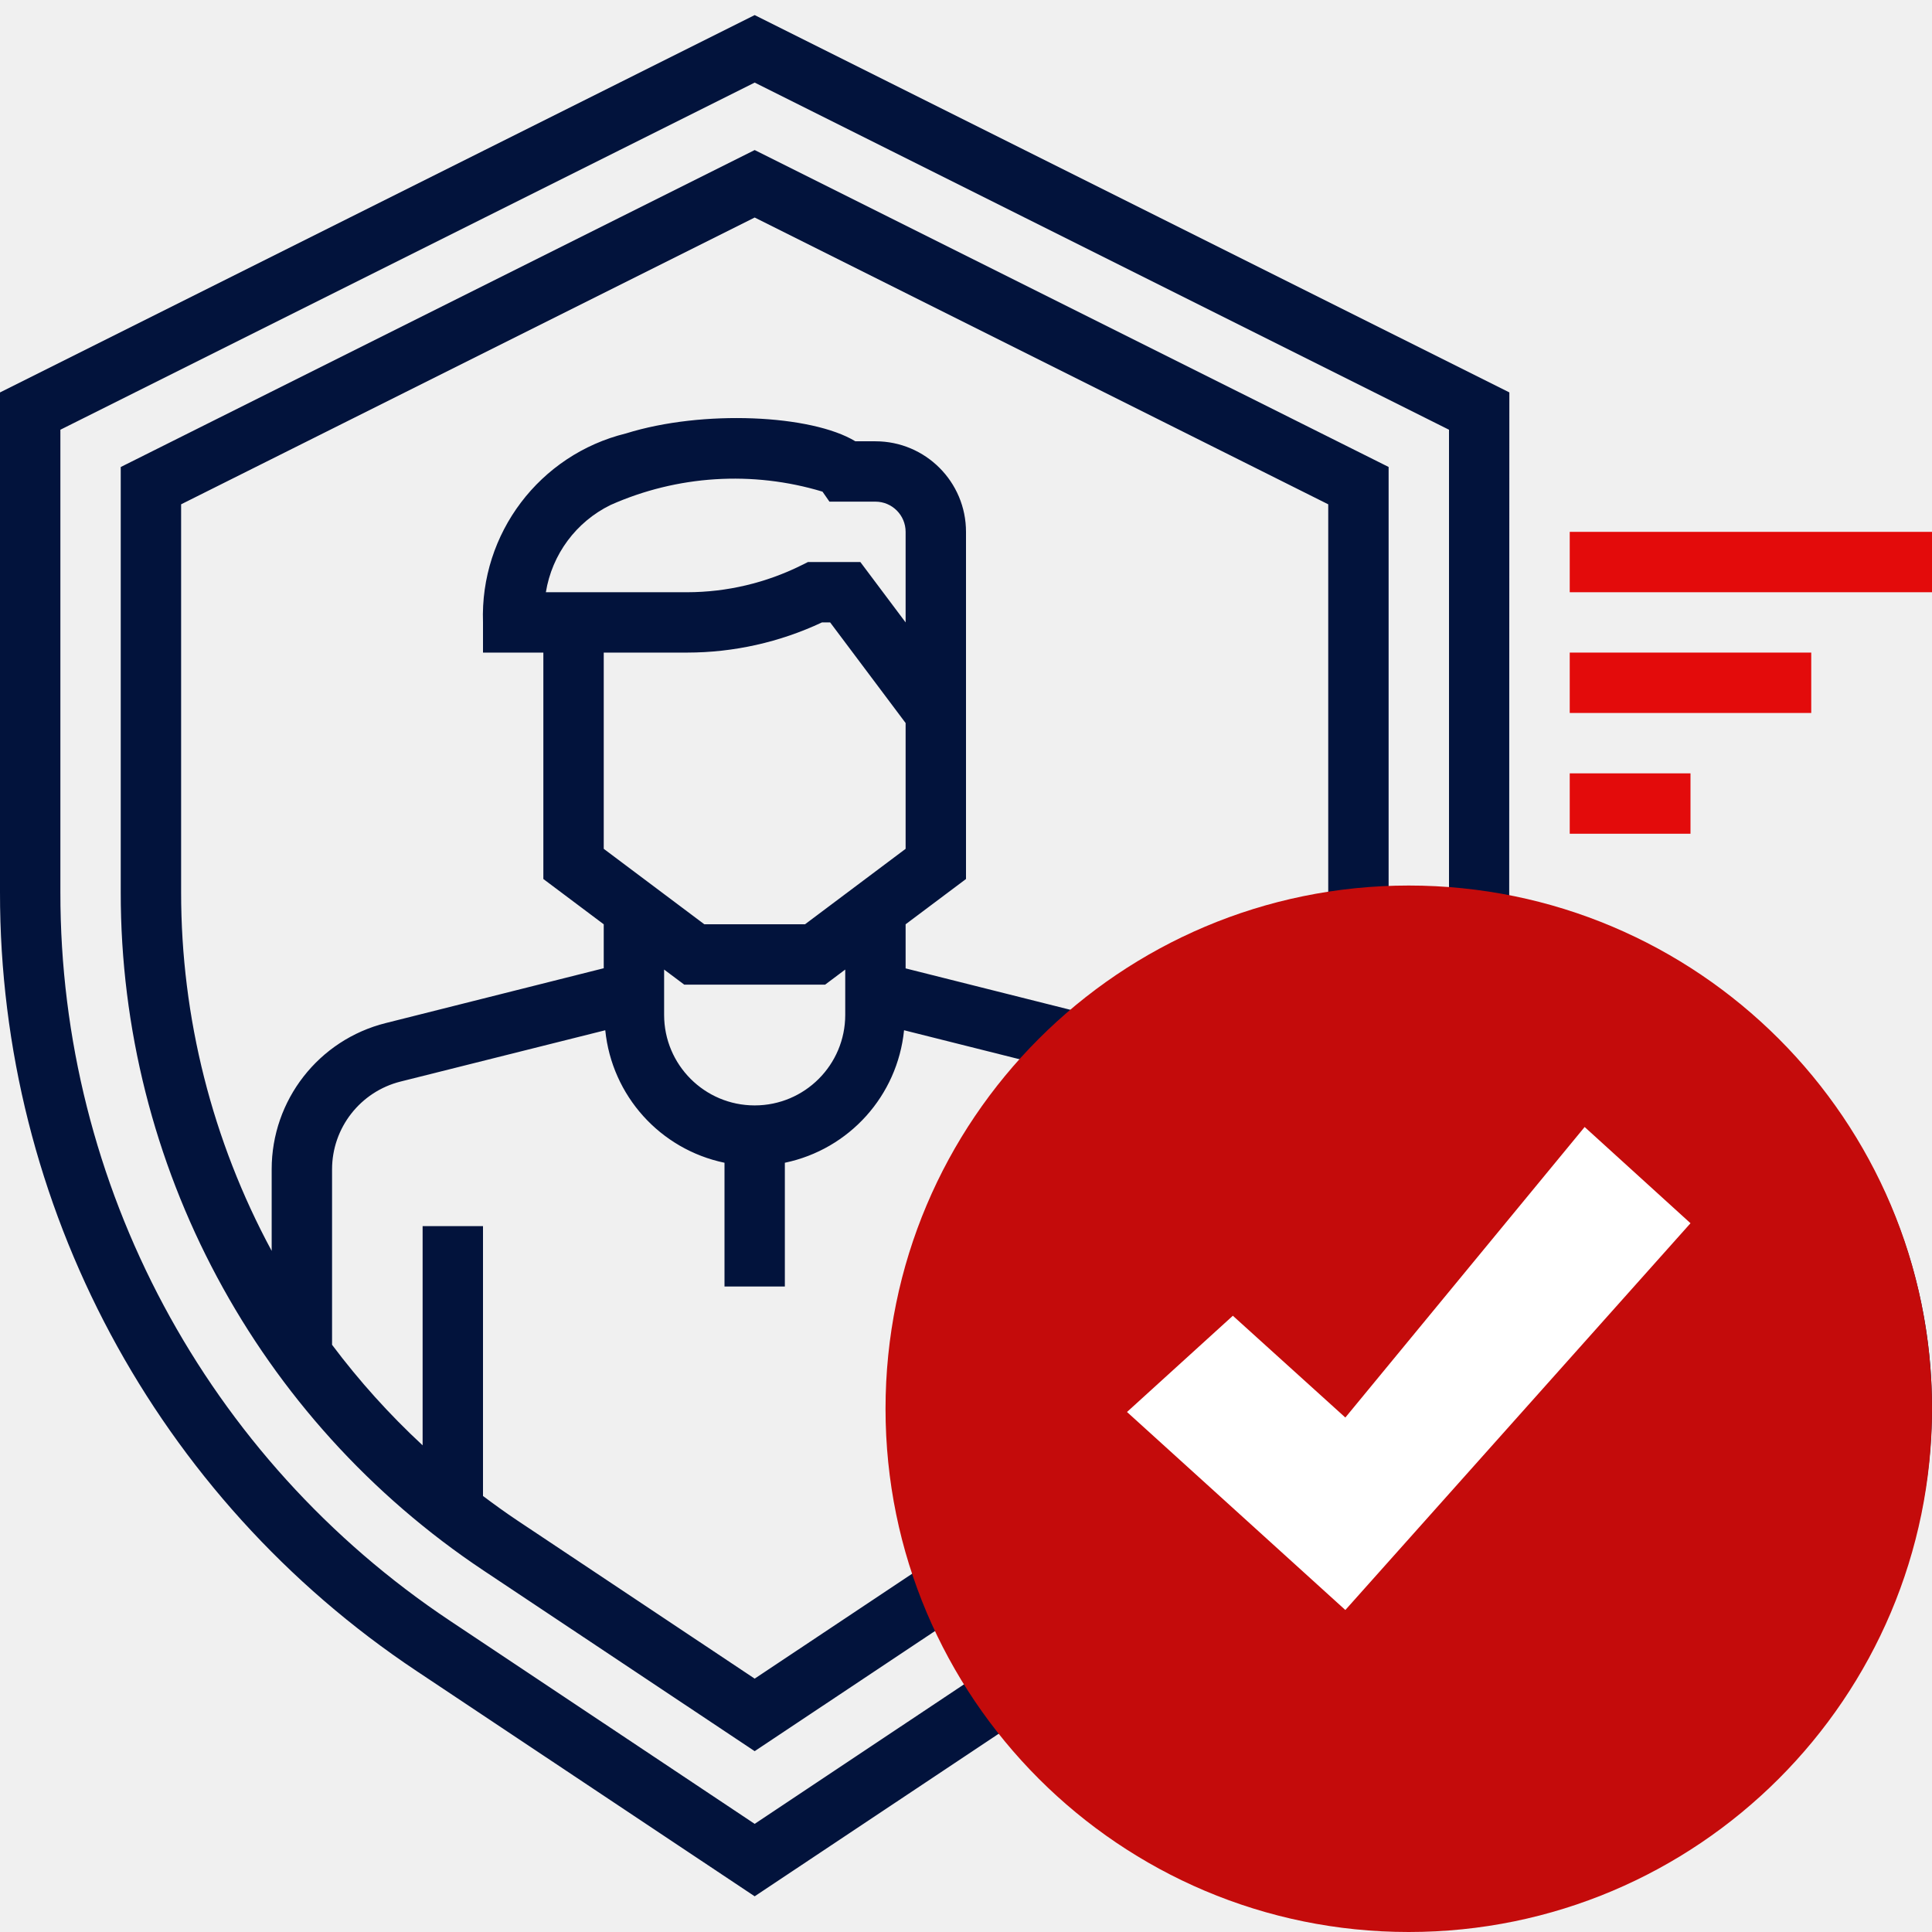
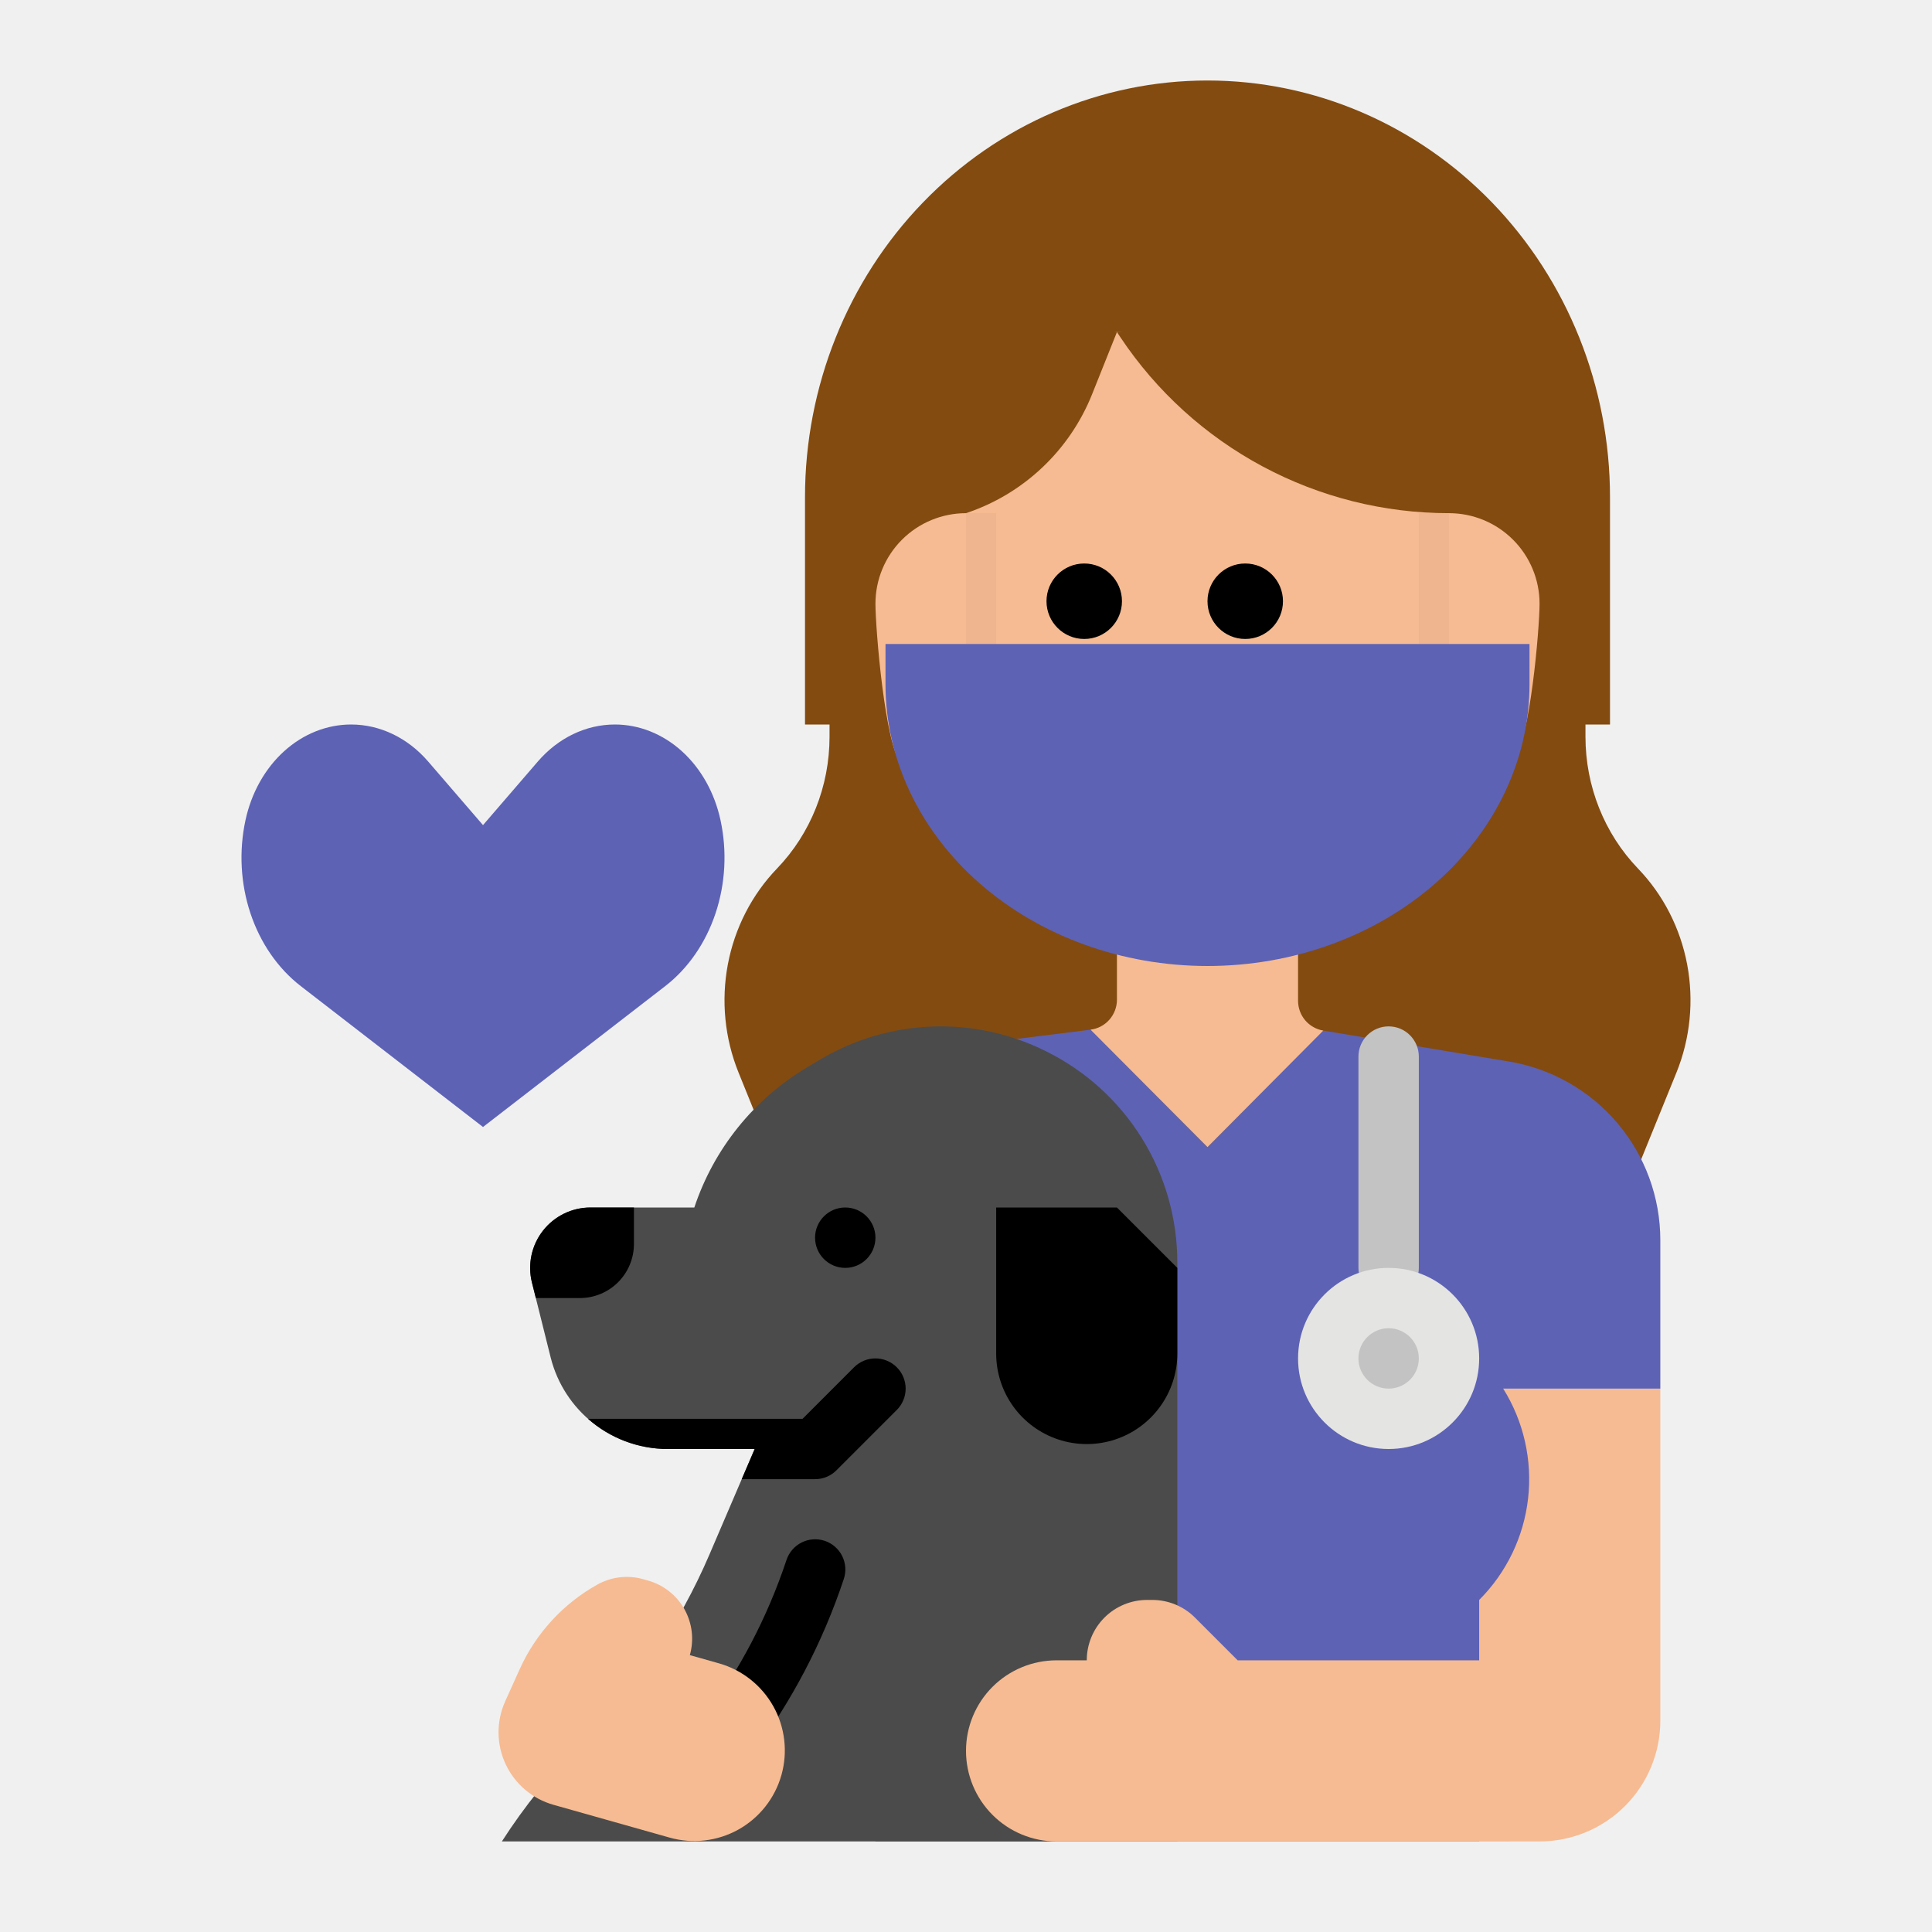
<svg xmlns="http://www.w3.org/2000/svg" width="63" height="63" viewBox="0 0 63 63" fill="none">
-   <g clip-path="url(#clip0_743_885)">
-     <path d="M49.213 29.432C49.213 29.32 49.218 12.796 49.218 12.796L24.609 0.492L-0 12.797V29.096C-0.01 39.303 5.092 48.838 13.589 54.493L24.609 61.836L33.098 56.181C37.687 62.059 45.613 64.188 52.528 61.4C59.444 58.613 63.679 51.584 62.91 44.167C62.14 36.75 56.553 30.74 49.213 29.431V29.432ZM24.609 59.474L14.682 52.857C6.731 47.566 1.958 38.646 1.969 29.096V14.013L24.609 2.693L47.25 14.013V29.205C46.923 29.186 46.599 29.155 46.265 29.155C45.932 29.155 45.607 29.186 45.281 29.205C45.281 29.169 45.281 15.227 45.281 15.227L24.609 4.893L3.937 15.229V29.096C3.93 37.987 8.374 46.291 15.774 51.217L24.609 57.103L31.049 52.813C31.324 53.413 31.635 53.997 31.98 54.561L24.609 59.474ZM30.313 50.938L24.609 54.738L16.867 49.579C16.485 49.324 16.115 49.056 15.75 48.782V39.983H13.781V47.13C12.7 46.128 11.712 45.031 10.828 43.852V38.132C10.828 36.778 11.749 35.598 13.062 35.268L19.737 33.595C19.952 35.729 21.525 37.478 23.625 37.916V41.952H25.593V37.916C27.694 37.478 29.266 35.729 29.48 33.595L33.862 34.695C29.867 39.089 28.514 45.278 30.313 50.938V50.938ZM19.687 21.28H22.408C23.928 21.279 25.428 20.942 26.803 20.296H27.07L29.531 23.577V27.679L26.25 30.14H22.968L19.687 27.679V21.28ZM17.8 19.312C18 18.077 18.786 17.017 19.909 16.467C22.086 15.498 24.539 15.343 26.821 16.032L27.047 16.358H28.547C29.09 16.358 29.531 16.799 29.531 17.343V20.296L28.055 18.327H26.346L26.138 18.431C24.979 19.008 23.703 19.31 22.408 19.312H17.8ZM27.562 31.616V33.093C27.562 34.724 26.24 36.046 24.609 36.046C22.978 36.046 21.656 34.724 21.656 33.093V31.616L22.313 32.108H26.906L27.562 31.616ZM29.531 31.578V30.14L31.5 28.663V17.343C31.5 15.711 30.177 14.39 28.547 14.39H27.892C26.468 13.524 22.922 13.349 20.411 14.134C17.595 14.826 15.649 17.398 15.75 20.296V21.28H17.718V28.663L19.687 30.14V31.573L12.582 33.36C10.392 33.906 8.857 35.875 8.859 38.132V40.79C6.919 37.198 5.904 33.179 5.906 29.096V16.445L24.609 7.093L43.312 16.445V29.096C43.312 29.209 43.306 29.322 43.305 29.434C40.434 29.947 37.748 31.205 35.516 33.082L29.531 31.578ZM46.265 60.655C38.111 60.655 31.5 54.044 31.5 45.89C31.5 37.734 38.111 31.124 46.265 31.124C54.42 31.124 61.031 37.734 61.031 45.89C61.022 54.041 54.416 60.646 46.265 60.655Z" fill="#02133C" />
-     <path d="M51.187 17.343H63V19.312H51.187V17.343Z" fill="#E30B0B" />
-     <path d="M51.187 21.28H59.062V23.249H51.187V21.28Z" fill="#E30B0B" />
-     <path d="M51.187 25.218H55.125V27.187H51.187V25.218Z" fill="#E30B0B" />
-     <circle cx="45.938" cy="45.938" r="17.062" fill="#C40B0B" />
-     <path d="M43.87 46.224L40.202 42.905L36.75 46.043L43.87 52.5L55.125 39.888L51.673 36.75L43.87 46.224Z" fill="white" />
-   </g>
-   <defs>
-     <clipPath id="clip0_743_885">
-       <rect width="63" height="63" fill="white" />
-     </clipPath>
-   </defs>
+   <path d="M48.234 54.141V45.281H54.141V56.109C54.141 57.154 53.726 58.155 52.987 58.894C52.249 59.632 51.247 60.047 50.203 60.047H48.234V54.141Z" fill="#F6BB92" />
+   <path d="M52.879 39.375L53.827 37.041L54.668 34.972C55.118 33.859 55.239 32.632 55.016 31.448C54.792 30.263 54.234 29.174 53.412 28.321C52.316 27.181 51.7 25.636 51.7 24.024V18.375H27.05V24.025C27.05 25.636 26.434 27.182 25.338 28.321C24.516 29.175 23.958 30.263 23.734 31.448C23.511 32.632 23.632 33.859 24.082 34.972L24.972 37.171L52.879 39.375Z" fill="#834B10" />
+   <path d="M54.141 40.441C54.141 39.043 53.645 37.69 52.741 36.623C51.837 35.556 50.584 34.845 49.205 34.615L48.234 34.453L43.151 33.606L39.375 37.406L35.56 33.577L28.547 34.453V60.047H48.234V52.172C49.125 51.281 49.687 50.115 49.829 48.863C49.971 47.612 49.685 46.349 49.017 45.281H54.141V40.441Z" fill="#5D62B5" />
+   <path d="M52.5 23.625H26.25V16.213C26.25 12.609 27.633 9.153 30.094 6.605C32.556 4.056 35.894 2.625 39.375 2.625C42.856 2.625 46.194 4.056 48.656 6.605C51.117 9.153 52.5 12.609 52.5 16.213V23.625Z" fill="#834B10" />
+   <path d="M47.25 16.734V15.75L46.266 10.828H32.484L31.5 15.75V16.734C30.717 16.734 29.966 17.045 29.412 17.599C28.858 18.153 28.547 18.904 28.547 19.687C28.547 20.471 28.858 24.384 29.412 24.937C29.966 25.491 29.686 24.776 30.47 24.776L30.188 24.937H31.5C31.5 26.765 33.21 27.205 34.503 28.497C35.795 29.79 37.547 30.515 39.375 30.515C41.203 30.515 42.955 29.79 44.247 28.497C45.54 27.205 46.266 26.604 46.266 24.776L47.25 24.937H48.562C49.346 24.937 48.784 25.33 49.338 24.776C49.892 24.222 50.203 20.471 50.203 19.687C50.203 18.904 49.892 18.153 49.338 17.599C48.784 17.045 48.033 16.734 47.25 16.734Z" fill="#F6BB92" />
+   <path d="M38.391 41.165V60.047H16.365C17.099 58.904 17.954 57.843 18.915 56.882L18.987 56.809C20.747 55.052 22.155 52.975 23.135 50.689C23.522 49.788 23.907 48.888 24.187 48.234C24.442 47.64 24.609 47.25 24.609 47.25H21.777C20.899 47.249 20.046 46.955 19.355 46.415C18.663 45.875 18.171 45.119 17.957 44.267L17.473 42.328L17.346 41.821C17.273 41.531 17.268 41.228 17.33 40.935C17.392 40.643 17.52 40.368 17.704 40.132C17.888 39.896 18.124 39.706 18.392 39.574C18.661 39.443 18.956 39.375 19.256 39.375H22.641C23.275 37.469 24.571 35.853 26.294 34.82L26.725 34.562C27.832 33.899 29.088 33.525 30.378 33.475C31.668 33.425 32.95 33.702 34.105 34.278L34.148 34.3C35.423 34.938 36.495 35.918 37.244 37.13C37.994 38.343 38.391 39.74 38.391 41.165Z" fill="#4B4B4B" />
+   <path d="M38.391 41.344V44.137C38.391 44.757 38.196 45.361 37.833 45.864C37.471 46.366 36.959 46.742 36.371 46.938C35.765 47.14 35.11 47.14 34.504 46.938C33.916 46.742 33.404 46.366 33.042 45.864C32.679 45.361 32.484 44.757 32.484 44.137V39.375H36.422L38.391 41.344Z" fill="black" />
+   <path d="M29.243 45.977L27.274 47.946C27.09 48.131 26.839 48.234 26.578 48.234H24.187C24.442 47.64 24.609 47.25 24.609 47.25H21.777C20.818 47.251 19.892 46.901 19.174 46.265H26.171L27.85 44.585C28.035 44.4 28.286 44.296 28.547 44.296C28.808 44.296 29.058 44.4 29.243 44.585C29.428 44.769 29.532 45.02 29.532 45.281C29.532 45.542 29.428 45.793 29.243 45.977V45.977Z" fill="black" />
+   <path d="M20.672 39.375V40.565C20.672 41.032 20.486 41.481 20.155 41.812C19.825 42.142 19.376 42.328 18.909 42.328H17.473L17.346 41.821C17.273 41.531 17.268 41.228 17.33 40.935C17.392 40.643 17.52 40.368 17.704 40.132C17.888 39.896 18.123 39.706 18.392 39.574C18.661 39.443 18.956 39.375 19.256 39.375H20.672Z" fill="black" />
+   <path d="M23.725 57.615C23.543 57.615 23.363 57.564 23.208 57.468C23.053 57.372 22.927 57.234 22.846 57.071C22.764 56.907 22.729 56.724 22.746 56.542C22.762 56.36 22.829 56.186 22.939 56.04C24.113 54.476 25.026 52.732 25.644 50.876C25.684 50.752 25.748 50.638 25.833 50.539C25.917 50.44 26.021 50.359 26.137 50.3C26.253 50.241 26.379 50.206 26.509 50.197C26.639 50.187 26.769 50.203 26.893 50.244C27.016 50.285 27.13 50.351 27.228 50.436C27.326 50.522 27.406 50.626 27.464 50.742C27.521 50.859 27.555 50.986 27.564 51.116C27.572 51.245 27.554 51.376 27.512 51.499C26.827 53.555 25.815 55.488 24.514 57.221C24.422 57.344 24.303 57.443 24.166 57.512C24.029 57.58 23.878 57.615 23.725 57.615V57.615Z" fill="black" />
+   <path d="M31.5 16.734C32.425 16.426 33.273 15.919 33.982 15.25C34.692 14.581 35.247 13.765 35.61 12.86L36.422 10.828L31.5 9.844V16.734Z" fill="#834B10" />
+   <path d="M36.422 10.828L36.537 11.001C37.713 12.764 39.306 14.211 41.175 15.211C43.044 16.211 45.13 16.734 47.25 16.734V9.844L36.422 10.828Z" fill="#834B10" />
+   <path d="M35.355 20.836C36.035 20.836 36.586 20.285 36.586 19.605C36.586 18.926 36.035 18.375 35.355 18.375C34.676 18.375 34.125 18.926 34.125 19.605C34.125 20.285 34.676 20.836 35.355 20.836Z" fill="black" />
+   <path d="M40.605 20.836C41.285 20.836 41.836 20.285 41.836 19.605C41.836 18.926 41.285 18.375 40.605 18.375C39.926 18.375 39.375 18.926 39.375 19.605C39.375 20.285 39.926 20.836 40.605 20.836Z" fill="black" />
+   <path d="M45.281 42.328C45.02 42.328 44.77 42.224 44.585 42.04C44.401 41.855 44.297 41.605 44.297 41.344V34.453C44.297 34.192 44.401 33.942 44.585 33.757C44.77 33.572 45.02 33.469 45.281 33.469C45.542 33.469 45.793 33.572 45.977 33.757C46.162 33.942 46.266 34.192 46.266 34.453V41.344C46.266 41.605 46.162 41.855 45.977 42.04C45.793 42.224 45.542 42.328 45.281 42.328Z" fill="#C3C3C3" />
+   <path d="M45.281 47.25C46.912 47.25 48.234 45.928 48.234 44.297C48.234 42.666 46.912 41.344 45.281 41.344C43.65 41.344 42.328 42.666 42.328 44.297C42.328 45.928 43.65 47.25 45.281 47.25Z" fill="#E4E4E2" />
+   <path d="M45.281 45.281C45.825 45.281 46.266 44.84 46.266 44.297C46.266 43.753 45.825 43.312 45.281 43.312C44.738 43.312 44.297 43.753 44.297 44.297C44.297 44.84 44.738 45.281 45.281 45.281Z" fill="#C3C3C3" />
+   <path d="M49.219 60.047H34.453C33.67 60.047 32.919 59.736 32.365 59.182C31.811 58.628 31.5 57.877 31.5 57.094C31.5 56.31 31.811 55.559 32.365 55.005C32.919 54.452 33.67 54.141 34.453 54.141H35.438C35.438 53.618 35.645 53.118 36.014 52.748C36.383 52.379 36.884 52.172 37.406 52.172H37.575C38.097 52.172 38.598 52.379 38.967 52.748L40.359 54.141H49.219V60.047Z" fill="#F6BB92" />
+   <path d="M16.474 55.477C16.329 55.799 16.255 56.149 16.257 56.502C16.259 56.856 16.337 57.205 16.487 57.525C16.636 57.846 16.853 58.13 17.122 58.359C17.391 58.588 17.707 58.756 18.047 58.852L21.836 59.922C22.59 60.135 23.397 60.04 24.081 59.658C24.764 59.276 25.268 58.637 25.481 57.884C25.694 57.13 25.599 56.323 25.217 55.639C24.834 54.956 24.196 54.452 23.442 54.239L22.495 53.971C22.565 53.723 22.586 53.462 22.556 53.206C22.526 52.949 22.445 52.701 22.319 52.475C22.193 52.249 22.023 52.051 21.82 51.891C21.617 51.73 21.385 51.612 21.136 51.541L20.973 51.495C20.725 51.425 20.464 51.404 20.208 51.435C19.951 51.465 19.703 51.546 19.477 51.672C18.361 52.296 17.475 53.262 16.948 54.427L16.474 55.477Z" fill="#F6BB92" />
+   <path d="M11.45 23.625C12.391 23.625 13.295 24.059 13.961 24.831L15.75 26.906L17.539 24.831C18.205 24.059 19.108 23.625 20.05 23.625C20.842 23.625 21.611 23.932 22.236 24.497C22.86 25.062 23.303 25.854 23.495 26.745C23.713 27.752 23.656 28.813 23.333 29.782C23.01 30.751 22.437 31.58 21.692 32.156L15.75 36.75L9.808 32.156C9.063 31.58 8.49 30.751 8.167 29.782C7.844 28.813 7.787 27.752 8.005 26.745C8.197 25.854 8.64 25.063 9.264 24.497C9.888 23.932 10.658 23.625 11.45 23.625V23.625Z" fill="#5D62B5" />
+   <path d="M31.5 16.734H32.484V22.64H31.5V16.734Z" fill="#EEB58E" />
+   <path d="M46.266 16.734H47.25V22.64H46.266V16.734Z" fill="#EEB58E" />
+   <path d="M35.56 33.576L39.375 37.406L43.151 33.606C42.921 33.567 42.712 33.449 42.561 33.271C42.411 33.093 42.328 32.868 42.328 32.635V29.531H36.422V32.6C36.422 32.84 36.334 33.071 36.175 33.251C36.017 33.431 35.798 33.547 35.56 33.576V33.576Z" fill="#F6BB92" />
+   <path d="M39.375 31.5C36.59 31.5 33.919 30.532 31.95 28.809C29.981 27.086 28.875 24.749 28.875 22.312V21H49.875V22.312C49.875 24.749 48.769 27.086 46.8 28.809C44.831 30.532 42.16 31.5 39.375 31.5Z" fill="#5D62B5" />
+   <path d="M27.562 41.344C28.106 41.344 28.547 40.903 28.547 40.359C28.547 39.816 28.106 39.375 27.562 39.375C27.019 39.375 26.578 39.816 26.578 40.359C26.578 40.903 27.019 41.344 27.562 41.344Z" fill="black" />
</svg>
